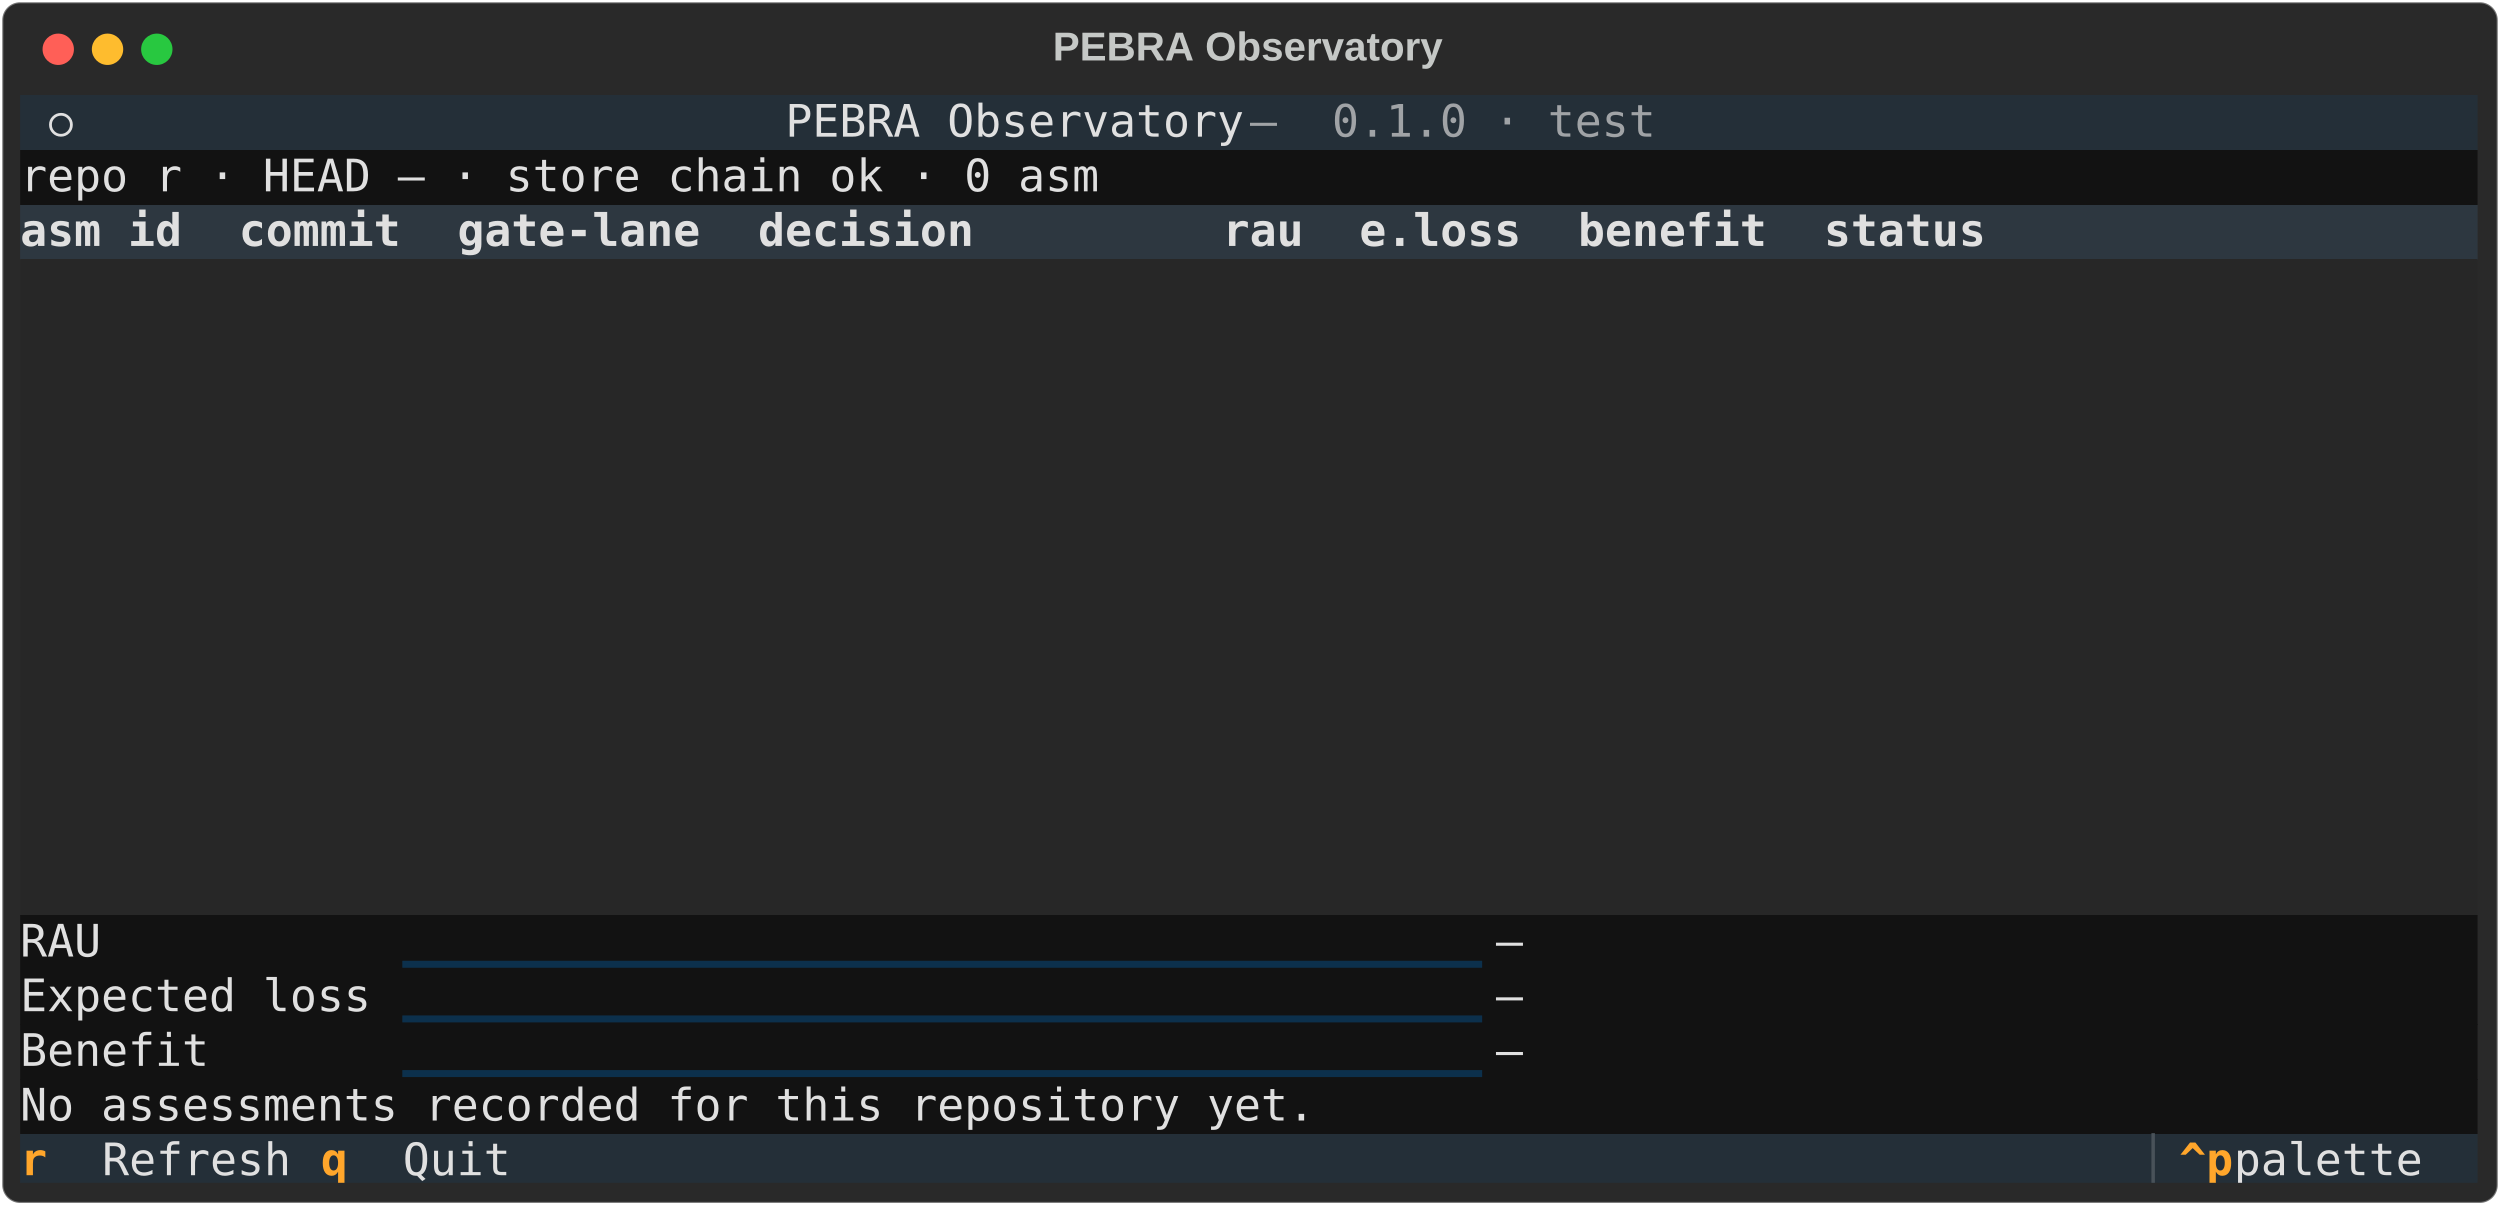
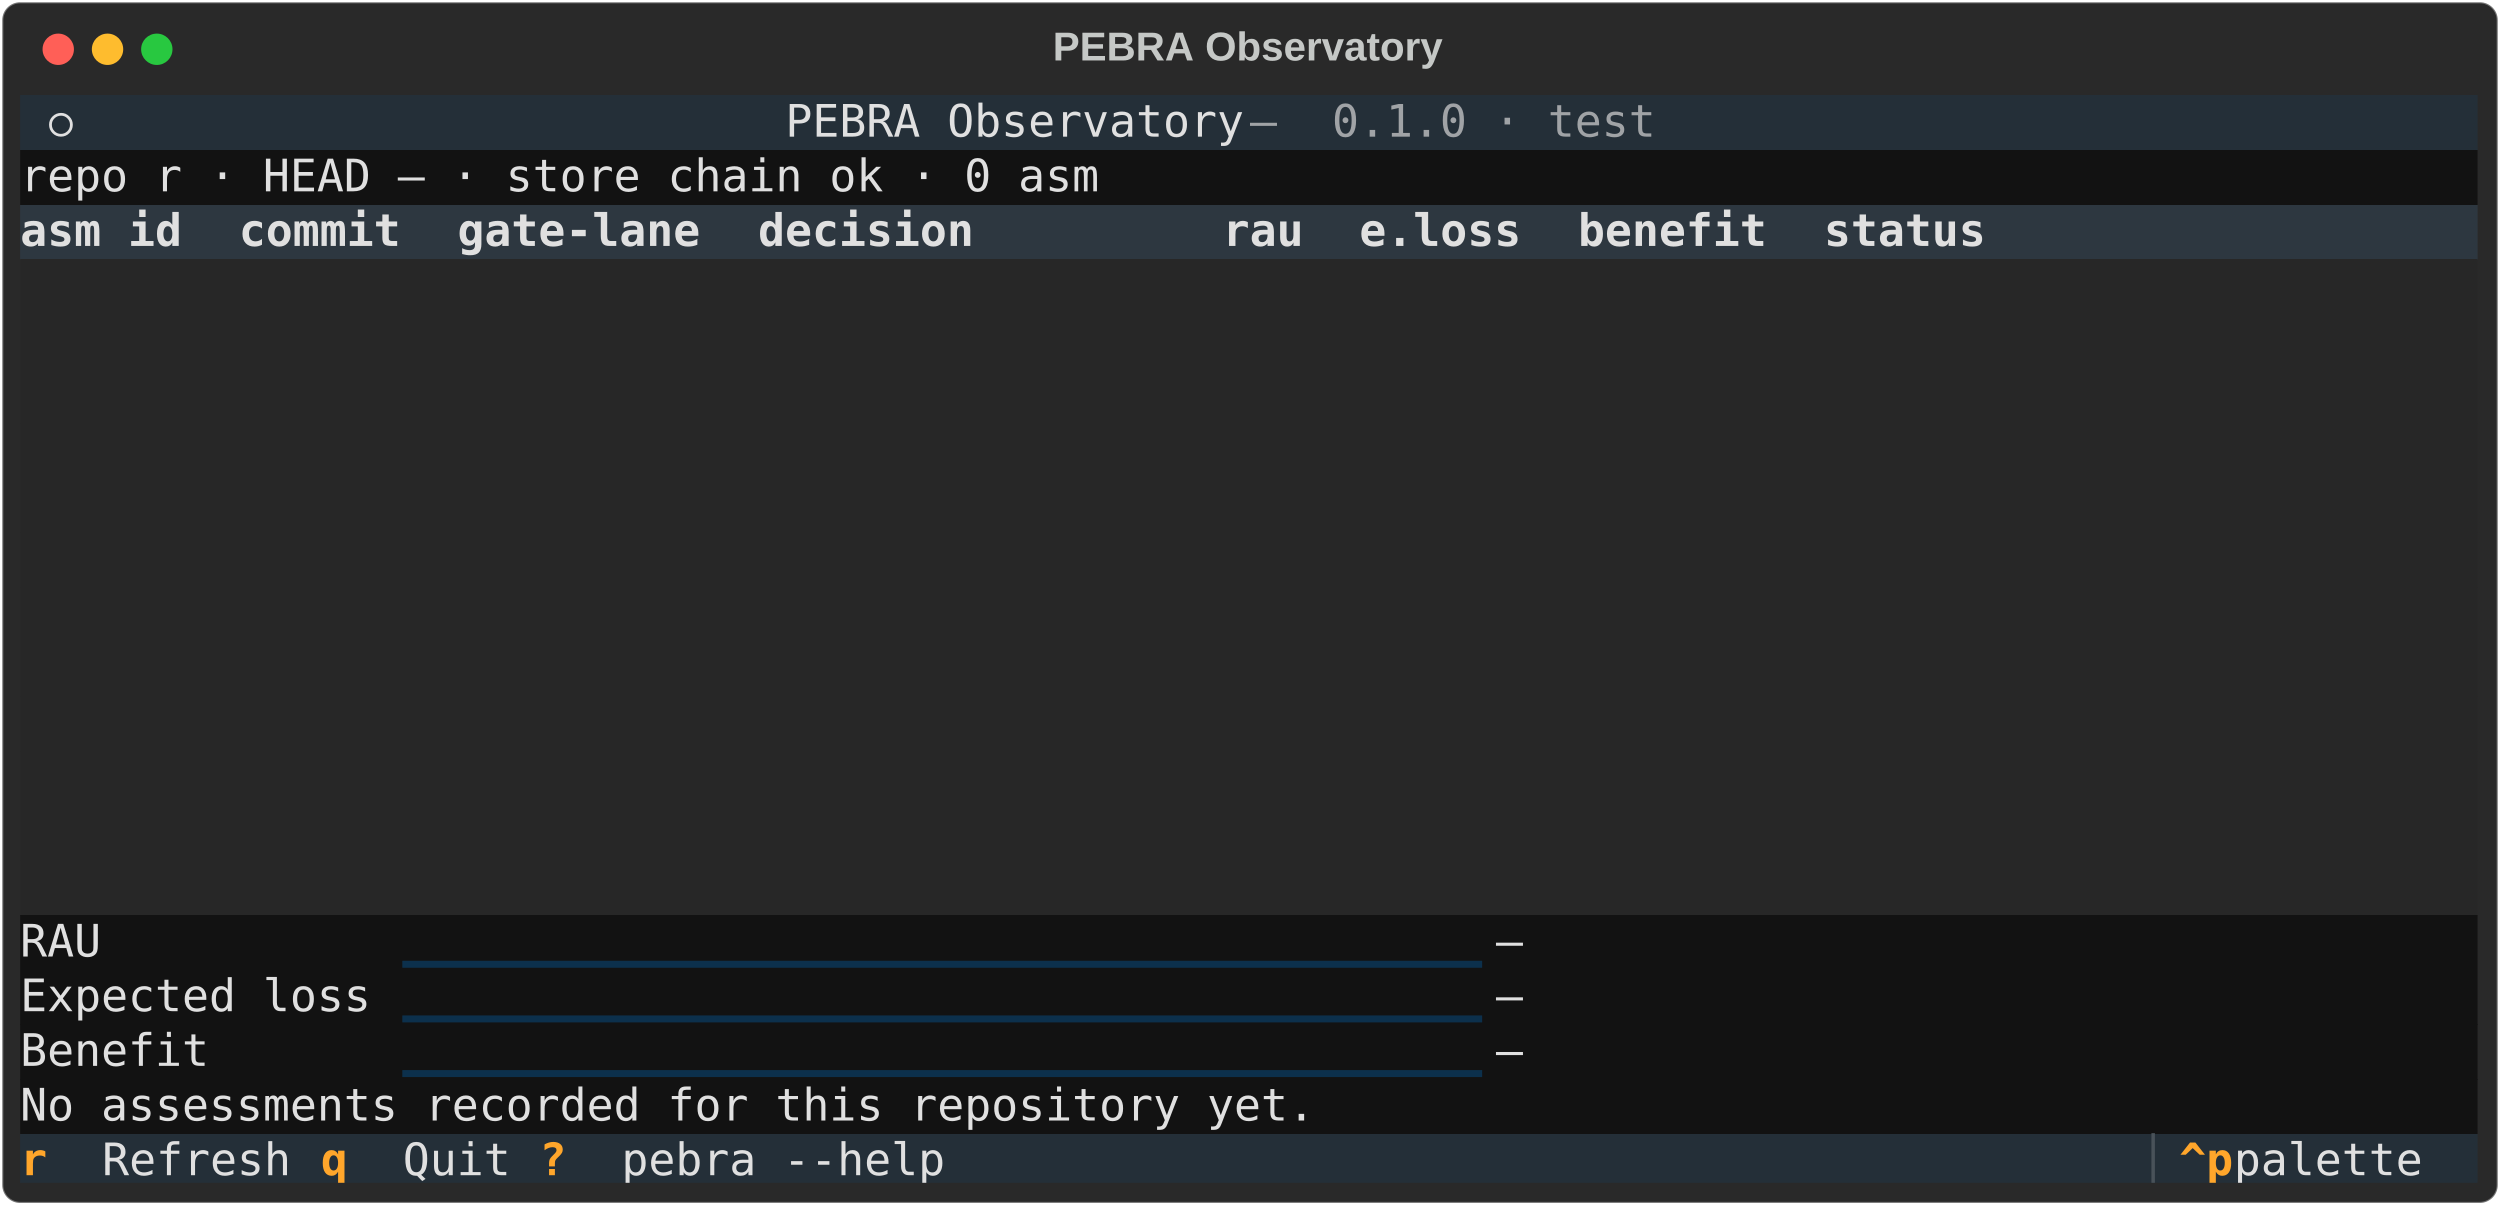
<svg xmlns="http://www.w3.org/2000/svg" class="rich-terminal" viewBox="0 0 1116 538.0">
  <style>

    @font-face {
        font-family: "Fira Code";
        src: local("FiraCode-Regular"),
                url("https://cdnjs.cloudflare.com/ajax/libs/firacode/6.2.0/woff2/FiraCode-Regular.woff2") format("woff2"),
                url("https://cdnjs.cloudflare.com/ajax/libs/firacode/6.2.0/woff/FiraCode-Regular.woff") format("woff");
        font-style: normal;
        font-weight: 400;
    }
    @font-face {
        font-family: "Fira Code";
        src: local("FiraCode-Bold"),
                url("https://cdnjs.cloudflare.com/ajax/libs/firacode/6.2.0/woff2/FiraCode-Bold.woff2") format("woff2"),
                url("https://cdnjs.cloudflare.com/ajax/libs/firacode/6.2.0/woff/FiraCode-Bold.woff") format("woff");
        font-style: bold;
        font-weight: 700;
    }

    .terminal-matrix {
        font-family: Fira Code, monospace;
        font-size: 20px;
        line-height: 24.4px;
        font-variant-east-asian: full-width;
    }

    .terminal-title {
        font-size: 18px;
        font-weight: bold;
        font-family: arial;
    }

    .terminal-r1 { fill: #c5c8c6 }
.terminal-r2 { fill: #e0e0e0 }
.terminal-r3 { fill: #a0a3a6 }
.terminal-r4 { fill: #e0e0e0;font-weight: bold }
.terminal-r5 { fill: #0c304c }
.terminal-r6 { fill: #ffa62b;font-weight: bold }
.terminal-r7 { fill: #495259 }
    </style>
  <defs>
    <clipPath id="terminal-clip-terminal">
      <rect x="0" y="0" width="1097.0" height="487.0" />
    </clipPath>
    <clipPath id="terminal-line-0">
      <rect x="0" y="1.5" width="1098" height="24.65" />
    </clipPath>
    <clipPath id="terminal-line-1">
      <rect x="0" y="25.9" width="1098" height="24.65" />
    </clipPath>
    <clipPath id="terminal-line-2">
      <rect x="0" y="50.3" width="1098" height="24.65" />
    </clipPath>
    <clipPath id="terminal-line-3">
      <rect x="0" y="74.7" width="1098" height="24.65" />
    </clipPath>
    <clipPath id="terminal-line-4">
      <rect x="0" y="99.1" width="1098" height="24.65" />
    </clipPath>
    <clipPath id="terminal-line-5">
      <rect x="0" y="123.5" width="1098" height="24.65" />
    </clipPath>
    <clipPath id="terminal-line-6">
      <rect x="0" y="147.9" width="1098" height="24.65" />
    </clipPath>
    <clipPath id="terminal-line-7">
      <rect x="0" y="172.3" width="1098" height="24.65" />
    </clipPath>
    <clipPath id="terminal-line-8">
      <rect x="0" y="196.7" width="1098" height="24.65" />
    </clipPath>
    <clipPath id="terminal-line-9">
      <rect x="0" y="221.1" width="1098" height="24.65" />
    </clipPath>
    <clipPath id="terminal-line-10">
      <rect x="0" y="245.5" width="1098" height="24.65" />
    </clipPath>
    <clipPath id="terminal-line-11">
      <rect x="0" y="269.9" width="1098" height="24.65" />
    </clipPath>
    <clipPath id="terminal-line-12">
      <rect x="0" y="294.3" width="1098" height="24.65" />
    </clipPath>
    <clipPath id="terminal-line-13">
      <rect x="0" y="318.7" width="1098" height="24.65" />
    </clipPath>
    <clipPath id="terminal-line-14">
      <rect x="0" y="343.1" width="1098" height="24.65" />
    </clipPath>
    <clipPath id="terminal-line-15">
      <rect x="0" y="367.5" width="1098" height="24.65" />
    </clipPath>
    <clipPath id="terminal-line-16">
      <rect x="0" y="391.9" width="1098" height="24.65" />
    </clipPath>
    <clipPath id="terminal-line-17">
      <rect x="0" y="416.3" width="1098" height="24.65" />
    </clipPath>
    <clipPath id="terminal-line-18">
      <rect x="0" y="440.7" width="1098" height="24.65" />
    </clipPath>
  </defs>
  <rect fill="#292929" stroke="rgba(255,255,255,0.35)" stroke-width="1" x="1" y="1" width="1114" height="536" rx="8" />
  <text class="terminal-title" fill="#c5c8c6" text-anchor="middle" x="557" y="27">PEBRA Observatory</text>
  <g transform="translate(26,22)">
    <circle cx="0" cy="0" r="7" fill="#ff5f57" />
    <circle cx="22" cy="0" r="7" fill="#febc2e" />
    <circle cx="44" cy="0" r="7" fill="#28c840" />
  </g>
  <g transform="translate(9, 41)" clip-path="url(#terminal-clip-terminal)">
    <rect fill="#242f38" x="0" y="1.5" width="12.2" height="24.65" shape-rendering="crispEdges" />
    <rect fill="#242f38" x="12.2" y="1.5" width="12.2" height="24.65" shape-rendering="crispEdges" />
    <rect fill="#242f38" x="24.4" y="1.5" width="61" height="24.65" shape-rendering="crispEdges" />
    <rect fill="#242f38" x="85.4" y="1.5" width="12.2" height="24.65" shape-rendering="crispEdges" />
    <rect fill="#242f38" x="97.6" y="1.5" width="244" height="24.65" shape-rendering="crispEdges" />
    <rect fill="#242f38" x="341.6" y="1.5" width="207.4" height="24.65" shape-rendering="crispEdges" />
    <rect fill="#242f38" x="549" y="1.5" width="36.6" height="24.65" shape-rendering="crispEdges" />
    <rect fill="#242f38" x="585.6" y="1.5" width="146.4" height="24.65" shape-rendering="crispEdges" />
    <rect fill="#242f38" x="732" y="1.5" width="244" height="24.65" shape-rendering="crispEdges" />
    <rect fill="#242f38" x="976" y="1.5" width="12.2" height="24.65" shape-rendering="crispEdges" />
    <rect fill="#242f38" x="988.2" y="1.5" width="0" height="24.65" shape-rendering="crispEdges" />
    <rect fill="#242f38" x="988.2" y="1.5" width="109.8" height="24.65" shape-rendering="crispEdges" />
    <rect fill="#121212" x="0" y="25.9" width="488" height="24.65" shape-rendering="crispEdges" />
    <rect fill="#121212" x="488" y="25.9" width="610" height="24.65" shape-rendering="crispEdges" />
    <rect fill="#2d3740" x="0" y="50.3" width="97.6" height="24.65" shape-rendering="crispEdges" />
    <rect fill="#2d3740" x="97.6" y="50.3" width="97.6" height="24.65" shape-rendering="crispEdges" />
    <rect fill="#2d3740" x="195.2" y="50.3" width="134.2" height="24.65" shape-rendering="crispEdges" />
    <rect fill="#2d3740" x="329.4" y="50.3" width="207.4" height="24.65" shape-rendering="crispEdges" />
    <rect fill="#2d3740" x="536.8" y="50.3" width="61" height="24.65" shape-rendering="crispEdges" />
    <rect fill="#2d3740" x="597.8" y="50.3" width="97.6" height="24.65" shape-rendering="crispEdges" />
    <rect fill="#2d3740" x="695.4" y="50.3" width="109.8" height="24.65" shape-rendering="crispEdges" />
    <rect fill="#2d3740" x="805.2" y="50.3" width="97.6" height="24.65" shape-rendering="crispEdges" />
    <rect fill="#2d3740" x="902.8" y="50.3" width="195.2" height="24.65" shape-rendering="crispEdges" />
    <rect fill="#272727" x="0" y="74.7" width="1098" height="24.65" shape-rendering="crispEdges" />
    <rect fill="#272727" x="0" y="99.1" width="1098" height="24.65" shape-rendering="crispEdges" />
    <rect fill="#272727" x="0" y="123.5" width="1098" height="24.65" shape-rendering="crispEdges" />
    <rect fill="#272727" x="0" y="147.9" width="1098" height="24.65" shape-rendering="crispEdges" />
    <rect fill="#272727" x="0" y="172.3" width="1098" height="24.65" shape-rendering="crispEdges" />
    <rect fill="#272727" x="0" y="196.7" width="1098" height="24.65" shape-rendering="crispEdges" />
    <rect fill="#272727" x="0" y="221.1" width="1098" height="24.65" shape-rendering="crispEdges" />
    <rect fill="#272727" x="0" y="245.5" width="1098" height="24.65" shape-rendering="crispEdges" />
    <rect fill="#272727" x="0" y="269.9" width="1098" height="24.65" shape-rendering="crispEdges" />
    <rect fill="#272727" x="0" y="294.3" width="1098" height="24.65" shape-rendering="crispEdges" />
    <rect fill="#272727" x="0" y="318.7" width="1098" height="24.65" shape-rendering="crispEdges" />
    <rect fill="#272727" x="0" y="343.1" width="1098" height="24.65" shape-rendering="crispEdges" />
    <rect fill="#121212" x="0" y="367.5" width="36.6" height="24.65" shape-rendering="crispEdges" />
    <rect fill="#121212" x="36.6" y="367.5" width="134.2" height="24.65" shape-rendering="crispEdges" />
    <rect fill="#121212" x="170.8" y="367.5" width="488" height="24.65" shape-rendering="crispEdges" />
    <rect fill="#121212" x="658.8" y="367.5" width="12.2" height="24.65" shape-rendering="crispEdges" />
    <rect fill="#121212" x="671" y="367.5" width="427" height="24.65" shape-rendering="crispEdges" />
    <rect fill="#121212" x="0" y="391.9" width="158.6" height="24.65" shape-rendering="crispEdges" />
    <rect fill="#121212" x="158.6" y="391.9" width="12.2" height="24.65" shape-rendering="crispEdges" />
    <rect fill="#121212" x="170.8" y="391.9" width="488" height="24.65" shape-rendering="crispEdges" />
    <rect fill="#121212" x="658.8" y="391.9" width="12.2" height="24.65" shape-rendering="crispEdges" />
    <rect fill="#121212" x="671" y="391.9" width="427" height="24.65" shape-rendering="crispEdges" />
    <rect fill="#121212" x="0" y="416.3" width="85.4" height="24.65" shape-rendering="crispEdges" />
    <rect fill="#121212" x="85.4" y="416.3" width="85.4" height="24.65" shape-rendering="crispEdges" />
    <rect fill="#121212" x="170.8" y="416.3" width="488" height="24.65" shape-rendering="crispEdges" />
    <rect fill="#121212" x="658.8" y="416.3" width="12.2" height="24.65" shape-rendering="crispEdges" />
    <rect fill="#121212" x="671" y="416.3" width="427" height="24.65" shape-rendering="crispEdges" />
    <rect fill="#121212" x="0" y="440.7" width="585.6" height="24.65" shape-rendering="crispEdges" />
    <rect fill="#121212" x="585.6" y="440.7" width="512.4" height="24.65" shape-rendering="crispEdges" />
    <rect fill="#242f38" x="0" y="465.1" width="36.6" height="24.65" shape-rendering="crispEdges" />
    <rect fill="#242f38" x="36.6" y="465.1" width="97.6" height="24.65" shape-rendering="crispEdges" />
    <rect fill="#242f38" x="134.2" y="465.1" width="36.6" height="24.65" shape-rendering="crispEdges" />
    <rect fill="#242f38" x="170.8" y="465.1" width="61" height="24.65" shape-rendering="crispEdges" />
-     <rect fill="#242f38" x="231.8" y="465.1" width="719.8" height="24.65" shape-rendering="crispEdges" />
+     <rect fill="#242f38" x="231.8" y="465.1" width="36.6" height="24.65" shape-rendering="crispEdges" />
+     <rect fill="#242f38" x="268.4" y="465.1" width="158.6" height="24.65" shape-rendering="crispEdges" />
+     <rect fill="#242f38" x="427" y="465.1" width="524.6" height="24.65" shape-rendering="crispEdges" />
    <rect fill="#242f38" x="951.6" y="465.1" width="12.2" height="24.65" shape-rendering="crispEdges" />
    <rect fill="#242f38" x="963.8" y="465.1" width="24.4" height="24.65" shape-rendering="crispEdges" />
    <rect fill="#242f38" x="988.2" y="465.1" width="97.6" height="24.65" shape-rendering="crispEdges" />
    <rect fill="#242f38" x="1085.8" y="465.1" width="12.2" height="24.65" shape-rendering="crispEdges" />
    <g class="terminal-matrix">
      <text class="terminal-r2" x="12.2" y="20" textLength="12.2" clip-path="url(#terminal-line-0)">⭘</text>
      <text class="terminal-r2" x="341.6" y="20" textLength="207.4" clip-path="url(#terminal-line-0)">PEBRA Observatory</text>
      <text class="terminal-r3" x="549" y="20" textLength="36.6" clip-path="url(#terminal-line-0)"> — </text>
      <text class="terminal-r3" x="585.6" y="20" textLength="146.4" clip-path="url(#terminal-line-0)">0.1.0 · test</text>
      <text class="terminal-r1" x="1098" y="20" textLength="12.2" clip-path="url(#terminal-line-0)">
</text>
      <text class="terminal-r2" x="0" y="44.4" textLength="488" clip-path="url(#terminal-line-1)">repo r · HEAD — · store chain ok · 0 asm</text>
      <text class="terminal-r1" x="1098" y="44.4" textLength="12.2" clip-path="url(#terminal-line-1)">
</text>
      <text class="terminal-r4" x="0" y="68.8" textLength="97.6" clip-path="url(#terminal-line-2)"> asm id </text>
      <text class="terminal-r4" x="97.6" y="68.8" textLength="97.6" clip-path="url(#terminal-line-2)"> commit </text>
      <text class="terminal-r4" x="195.2" y="68.8" textLength="134.2" clip-path="url(#terminal-line-2)"> gate-lane </text>
      <text class="terminal-r4" x="329.4" y="68.8" textLength="207.4" clip-path="url(#terminal-line-2)"> decision        </text>
      <text class="terminal-r4" x="536.8" y="68.8" textLength="61" clip-path="url(#terminal-line-2)"> rau </text>
      <text class="terminal-r4" x="597.8" y="68.8" textLength="97.6" clip-path="url(#terminal-line-2)"> e.loss </text>
      <text class="terminal-r4" x="695.4" y="68.8" textLength="109.8" clip-path="url(#terminal-line-2)"> benefit </text>
      <text class="terminal-r4" x="805.2" y="68.8" textLength="97.6" clip-path="url(#terminal-line-2)"> status </text>
      <text class="terminal-r1" x="1098" y="68.8" textLength="12.2" clip-path="url(#terminal-line-2)">
</text>
      <text class="terminal-r1" x="1098" y="93.2" textLength="12.2" clip-path="url(#terminal-line-3)">
</text>
      <text class="terminal-r1" x="1098" y="117.6" textLength="12.2" clip-path="url(#terminal-line-4)">
</text>
      <text class="terminal-r1" x="1098" y="142" textLength="12.2" clip-path="url(#terminal-line-5)">
</text>
      <text class="terminal-r1" x="1098" y="166.4" textLength="12.2" clip-path="url(#terminal-line-6)">
</text>
      <text class="terminal-r1" x="1098" y="190.8" textLength="12.2" clip-path="url(#terminal-line-7)">
</text>
      <text class="terminal-r1" x="1098" y="215.2" textLength="12.2" clip-path="url(#terminal-line-8)">
</text>
      <text class="terminal-r1" x="1098" y="239.6" textLength="12.2" clip-path="url(#terminal-line-9)">
</text>
      <text class="terminal-r1" x="1098" y="264" textLength="12.2" clip-path="url(#terminal-line-10)">
</text>
      <text class="terminal-r1" x="1098" y="288.4" textLength="12.2" clip-path="url(#terminal-line-11)">
</text>
      <text class="terminal-r1" x="1098" y="312.8" textLength="12.2" clip-path="url(#terminal-line-12)">
</text>
      <text class="terminal-r1" x="1098" y="337.2" textLength="12.2" clip-path="url(#terminal-line-13)">
</text>
      <text class="terminal-r1" x="1098" y="361.6" textLength="12.2" clip-path="url(#terminal-line-14)">
</text>
      <text class="terminal-r2" x="0" y="386" textLength="36.6" clip-path="url(#terminal-line-15)">RAU</text>
      <text class="terminal-r5" x="170.8" y="386" textLength="488" clip-path="url(#terminal-line-15)">▁▁▁▁▁▁▁▁▁▁▁▁▁▁▁▁▁▁▁▁▁▁▁▁▁▁▁▁▁▁▁▁▁▁▁▁▁▁▁▁</text>
      <text class="terminal-r2" x="658.8" y="386" textLength="12.2" clip-path="url(#terminal-line-15)">—</text>
      <text class="terminal-r1" x="1098" y="386" textLength="12.2" clip-path="url(#terminal-line-15)">
</text>
      <text class="terminal-r2" x="0" y="410.4" textLength="158.6" clip-path="url(#terminal-line-16)">Expected loss</text>
      <text class="terminal-r5" x="170.8" y="410.4" textLength="488" clip-path="url(#terminal-line-16)">▁▁▁▁▁▁▁▁▁▁▁▁▁▁▁▁▁▁▁▁▁▁▁▁▁▁▁▁▁▁▁▁▁▁▁▁▁▁▁▁</text>
      <text class="terminal-r2" x="658.8" y="410.4" textLength="12.2" clip-path="url(#terminal-line-16)">—</text>
      <text class="terminal-r1" x="1098" y="410.4" textLength="12.2" clip-path="url(#terminal-line-16)">
</text>
      <text class="terminal-r2" x="0" y="434.8" textLength="85.4" clip-path="url(#terminal-line-17)">Benefit</text>
      <text class="terminal-r5" x="170.8" y="434.8" textLength="488" clip-path="url(#terminal-line-17)">▁▁▁▁▁▁▁▁▁▁▁▁▁▁▁▁▁▁▁▁▁▁▁▁▁▁▁▁▁▁▁▁▁▁▁▁▁▁▁▁</text>
      <text class="terminal-r2" x="658.8" y="434.8" textLength="12.2" clip-path="url(#terminal-line-17)">—</text>
      <text class="terminal-r1" x="1098" y="434.8" textLength="12.2" clip-path="url(#terminal-line-17)">
</text>
      <text class="terminal-r2" x="0" y="459.2" textLength="585.6" clip-path="url(#terminal-line-18)">No assessments recorded for this repository yet.</text>
      <text class="terminal-r1" x="1098" y="459.2" textLength="12.2" clip-path="url(#terminal-line-18)">
</text>
      <text class="terminal-r6" x="0" y="483.6" textLength="36.6" clip-path="url(#terminal-line-19)"> r </text>
      <text class="terminal-r2" x="36.6" y="483.6" textLength="97.6" clip-path="url(#terminal-line-19)">Refresh </text>
      <text class="terminal-r6" x="134.2" y="483.6" textLength="36.6" clip-path="url(#terminal-line-19)"> q </text>
      <text class="terminal-r2" x="170.8" y="483.6" textLength="61" clip-path="url(#terminal-line-19)">Quit </text>
+       <text class="terminal-r6" x="231.8" y="483.6" textLength="36.6" clip-path="url(#terminal-line-19)"> ? </text>
+       <text class="terminal-r2" x="268.4" y="483.6" textLength="158.6" clip-path="url(#terminal-line-19)">pebra --help </text>
      <text class="terminal-r7" x="951.6" y="483.6" textLength="12.2" clip-path="url(#terminal-line-19)">▏</text>
      <text class="terminal-r6" x="963.8" y="483.6" textLength="24.4" clip-path="url(#terminal-line-19)">^p</text>
      <text class="terminal-r2" x="988.2" y="483.6" textLength="97.6" clip-path="url(#terminal-line-19)"> palette</text>
    </g>
  </g>
</svg>
